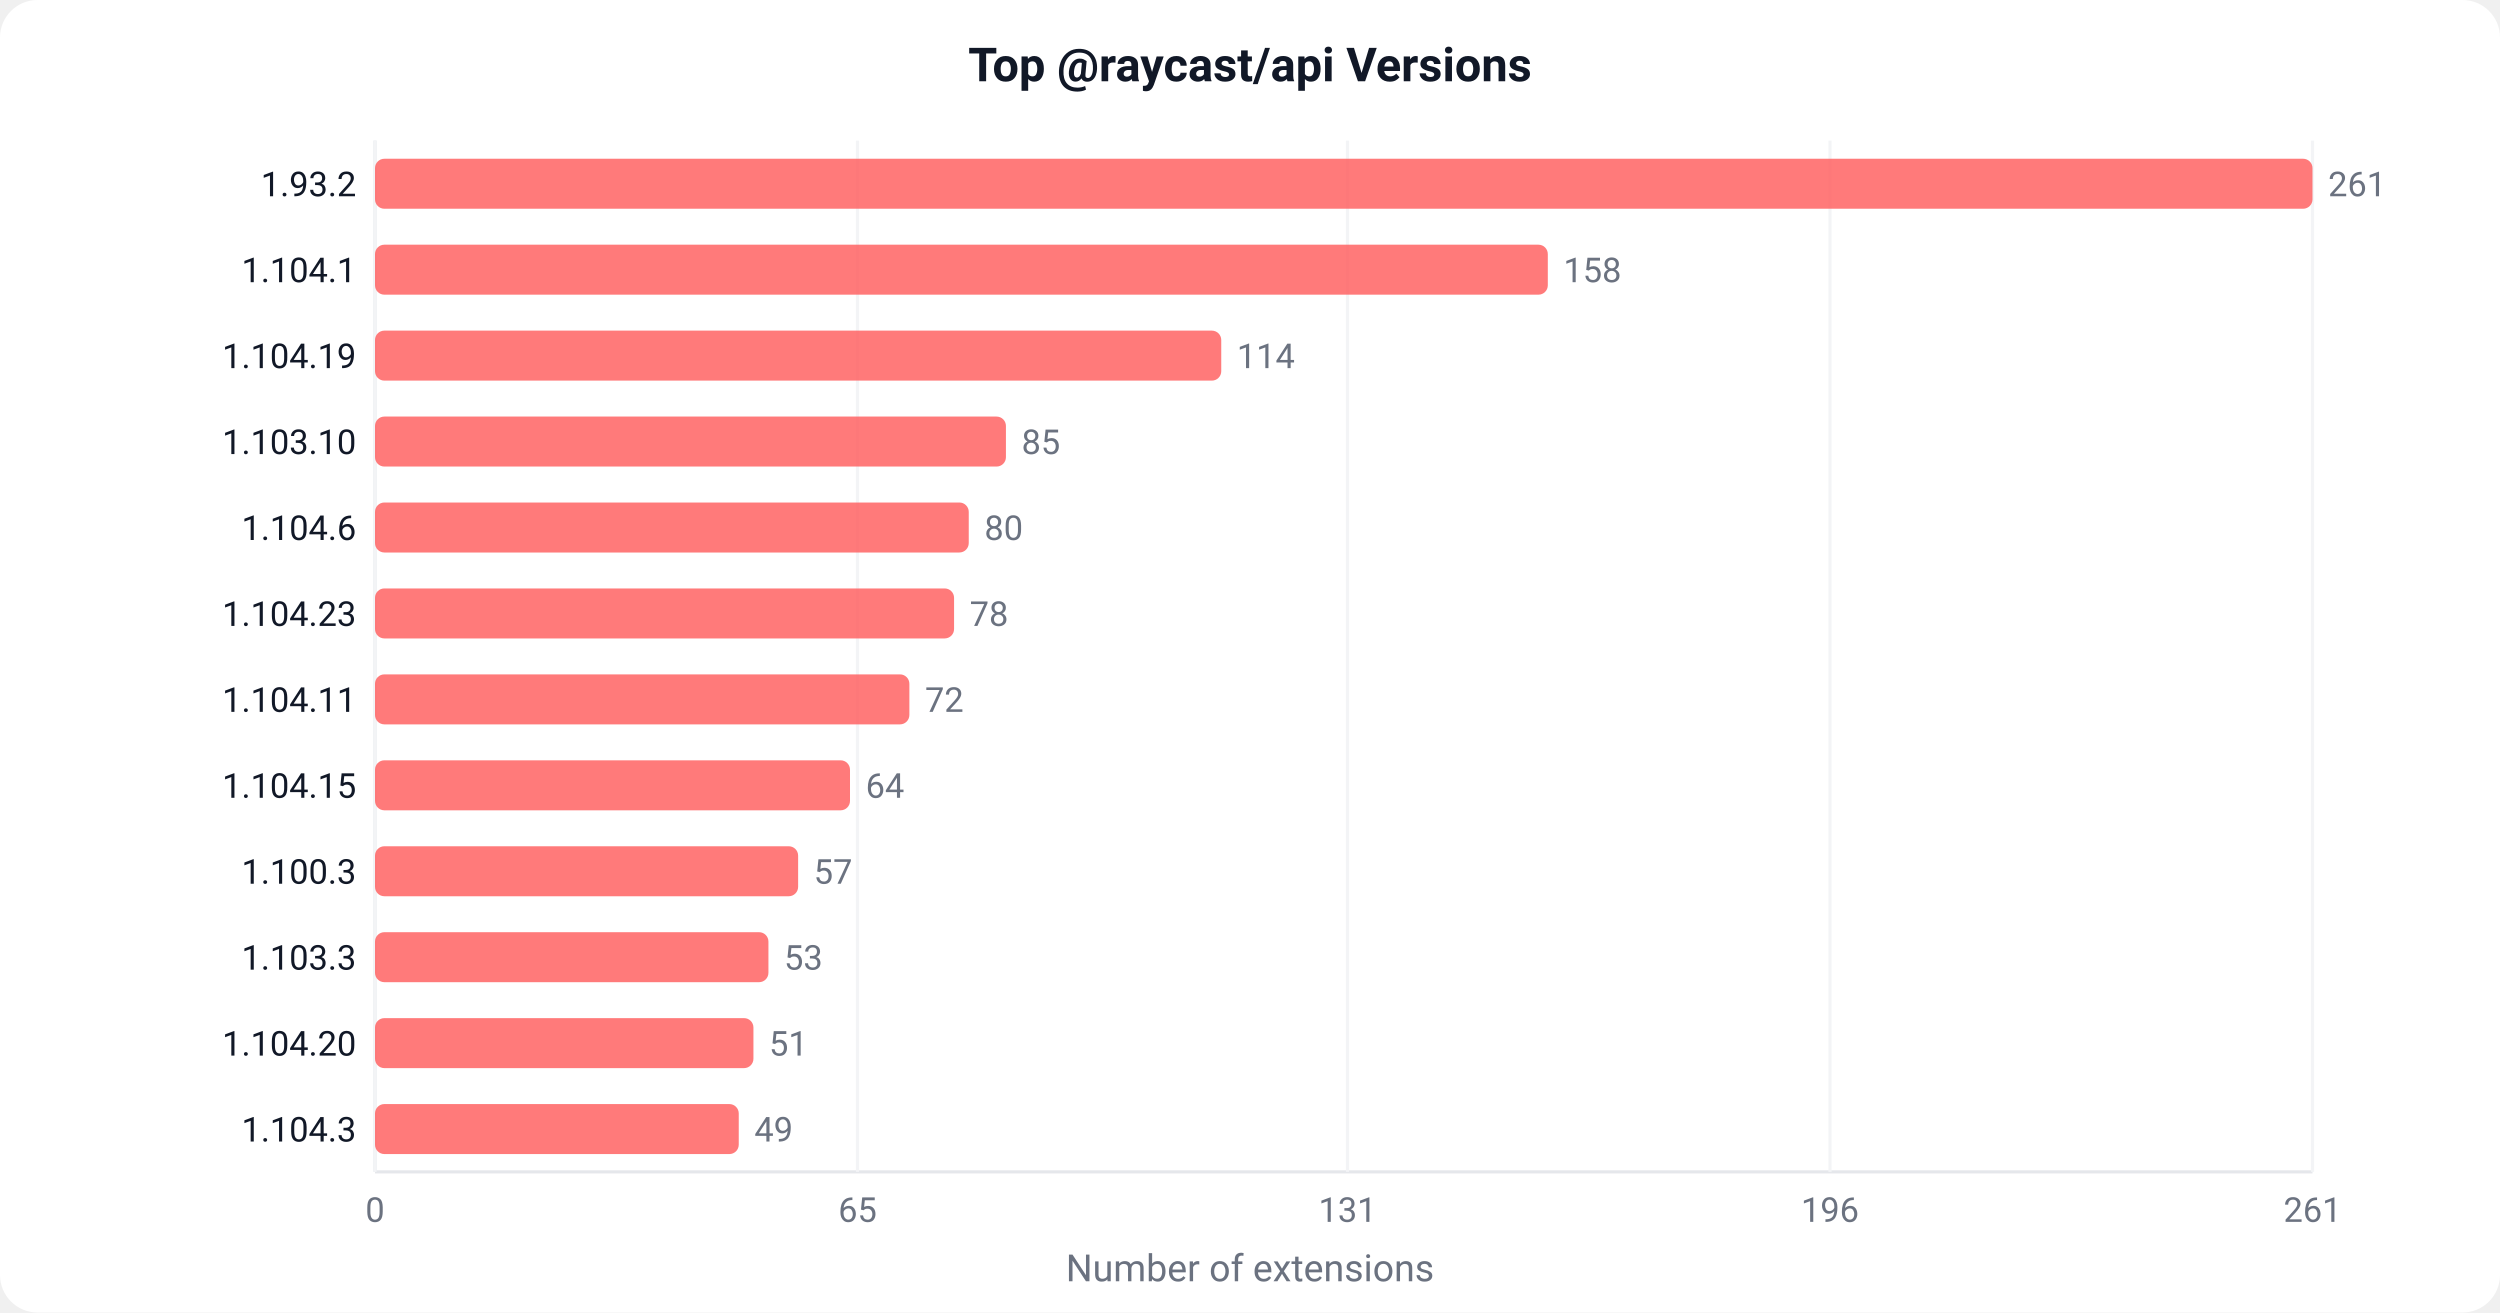
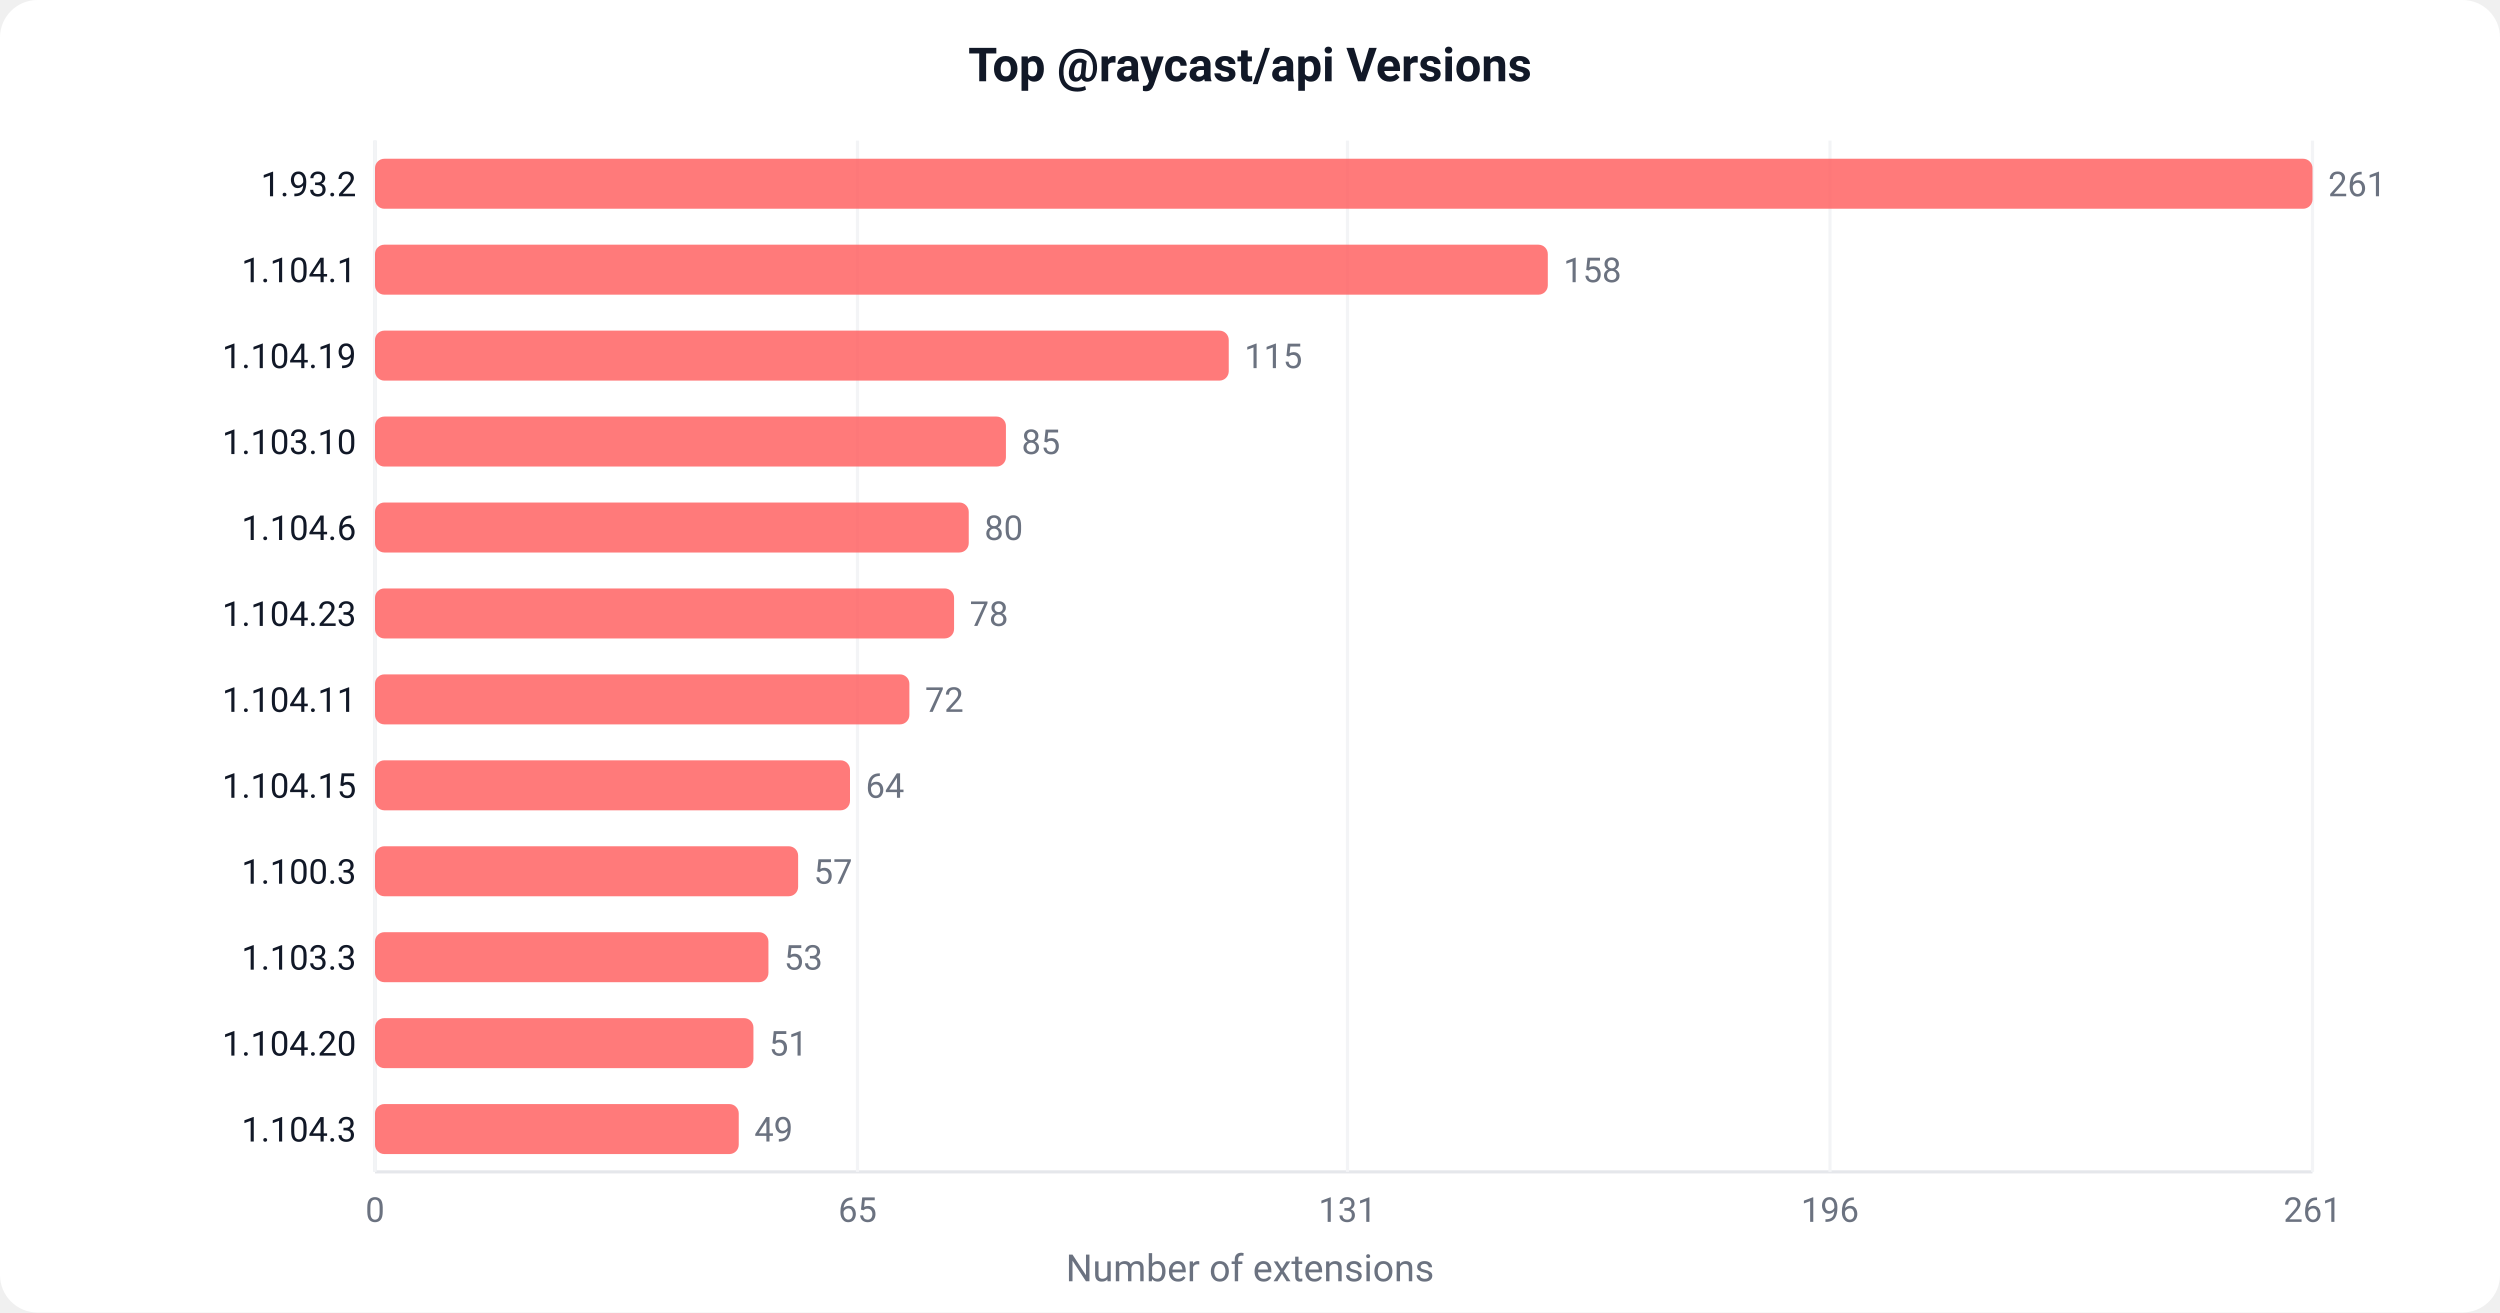
<svg xmlns="http://www.w3.org/2000/svg" width="800" height="420" viewBox="0 0 800 420">
  <defs>
    <style>text { font-family: -apple-system, BlinkMacSystemFont, 'Segoe UI', Roboto, sans-serif; }</style>
  </defs>
  <rect width="800" height="420" fill="#ffffff" rx="12" />
  <text x="400" y="26" text-anchor="middle" font-size="15" font-weight="600" fill="#111827">Top @raycast/api Versions</text>
  <line x1="120" y1="45" x2="120" y2="375" stroke="#e5e7eb" stroke-width="1" />
  <line x1="120" y1="375" x2="740" y2="375" stroke="#e5e7eb" stroke-width="1" />
  <line x1="120.0" y1="45" x2="120.0" y2="375" stroke="#f3f4f6" stroke-width="1" />
  <text x="120.0" y="391.0" text-anchor="middle" font-size="11" fill="#6b7280">0</text>
  <line x1="274.4" y1="45" x2="274.4" y2="375" stroke="#f3f4f6" stroke-width="1" />
  <text x="274.4" y="391.0" text-anchor="middle" font-size="11" fill="#6b7280">65</text>
  <line x1="431.2" y1="45" x2="431.2" y2="375" stroke="#f3f4f6" stroke-width="1" />
  <text x="431.2" y="391.0" text-anchor="middle" font-size="11" fill="#6b7280">131</text>
  <line x1="585.6" y1="45" x2="585.6" y2="375" stroke="#f3f4f6" stroke-width="1" />
  <text x="585.6" y="391.0" text-anchor="middle" font-size="11" fill="#6b7280">196</text>
  <line x1="740.0" y1="45" x2="740.0" y2="375" stroke="#f3f4f6" stroke-width="1" />
  <text x="740.0" y="391.0" text-anchor="middle" font-size="11" fill="#6b7280">261</text>
  <rect x="120" y="50.8" width="620.0" height="16" fill="#FF6363" rx="3" opacity="0.85" />
  <text x="114" y="62.8" text-anchor="end" font-size="11" fill="#111827">1.93.2</text>
  <text x="745.0" y="62.8" font-size="11" fill="#6b7280">261</text>
  <rect x="120" y="78.3" width="375.3" height="16" fill="#FF6363" rx="3" opacity="0.85" />
  <text x="114" y="90.3" text-anchor="end" font-size="11" fill="#111827">1.104.1</text>
  <text x="500.3" y="90.3" font-size="11" fill="#6b7280">158</text>
-   <rect x="120" y="105.8" width="270.8" height="16" fill="#FF6363" rx="3" opacity="0.85" />
+   <rect x="120" y="105.8" width="273.2" height="16" fill="#FF6363" rx="3" opacity="0.85" />
  <text x="114" y="117.8" text-anchor="end" font-size="11" fill="#111827">1.104.19</text>
-   <text x="395.8" y="117.8" font-size="11" fill="#6b7280">114</text>
+   <text x="398.2" y="117.8" font-size="11" fill="#6b7280">115</text>
  <rect x="120" y="133.3" width="201.9" height="16" fill="#FF6363" rx="3" opacity="0.85" />
  <text x="114" y="145.3" text-anchor="end" font-size="11" fill="#111827">1.103.10</text>
  <text x="326.9" y="145.3" font-size="11" fill="#6b7280">85</text>
  <rect x="120" y="160.8" width="190.0" height="16" fill="#FF6363" rx="3" opacity="0.85" />
  <text x="114" y="172.8" text-anchor="end" font-size="11" fill="#111827">1.104.6</text>
  <text x="315.0" y="172.8" font-size="11" fill="#6b7280">80</text>
  <rect x="120" y="188.3" width="185.3" height="16" fill="#FF6363" rx="3" opacity="0.85" />
  <text x="114" y="200.3" text-anchor="end" font-size="11" fill="#111827">1.104.23</text>
  <text x="310.3" y="200.3" font-size="11" fill="#6b7280">78</text>
  <rect x="120" y="215.8" width="171.0" height="16" fill="#FF6363" rx="3" opacity="0.85" />
  <text x="114" y="227.8" text-anchor="end" font-size="11" fill="#111827">1.104.11</text>
  <text x="296.0" y="227.8" font-size="11" fill="#6b7280">72</text>
  <rect x="120" y="243.3" width="152.0" height="16" fill="#FF6363" rx="3" opacity="0.85" />
  <text x="114" y="255.3" text-anchor="end" font-size="11" fill="#111827">1.104.15</text>
  <text x="277.0" y="255.3" font-size="11" fill="#6b7280">64</text>
  <rect x="120" y="270.8" width="135.4" height="16" fill="#FF6363" rx="3" opacity="0.85" />
  <text x="114" y="282.8" text-anchor="end" font-size="11" fill="#111827">1.100.3</text>
  <text x="260.4" y="282.8" font-size="11" fill="#6b7280">57</text>
  <rect x="120" y="298.3" width="125.9" height="16" fill="#FF6363" rx="3" opacity="0.85" />
  <text x="114" y="310.3" text-anchor="end" font-size="11" fill="#111827">1.103.3</text>
  <text x="250.9" y="310.3" font-size="11" fill="#6b7280">53</text>
  <rect x="120" y="325.8" width="121.1" height="16" fill="#FF6363" rx="3" opacity="0.85" />
  <text x="114" y="337.8" text-anchor="end" font-size="11" fill="#111827">1.104.20</text>
  <text x="246.1" y="337.8" font-size="11" fill="#6b7280">51</text>
  <rect x="120" y="353.3" width="116.4" height="16" fill="#FF6363" rx="3" opacity="0.85" />
  <text x="114" y="365.3" text-anchor="end" font-size="11" fill="#111827">1.104.3</text>
  <text x="241.4" y="365.3" font-size="11" fill="#6b7280">49</text>
  <text x="400" y="410" text-anchor="middle" font-size="12" fill="#6b7280">Number of extensions</text>
</svg>
